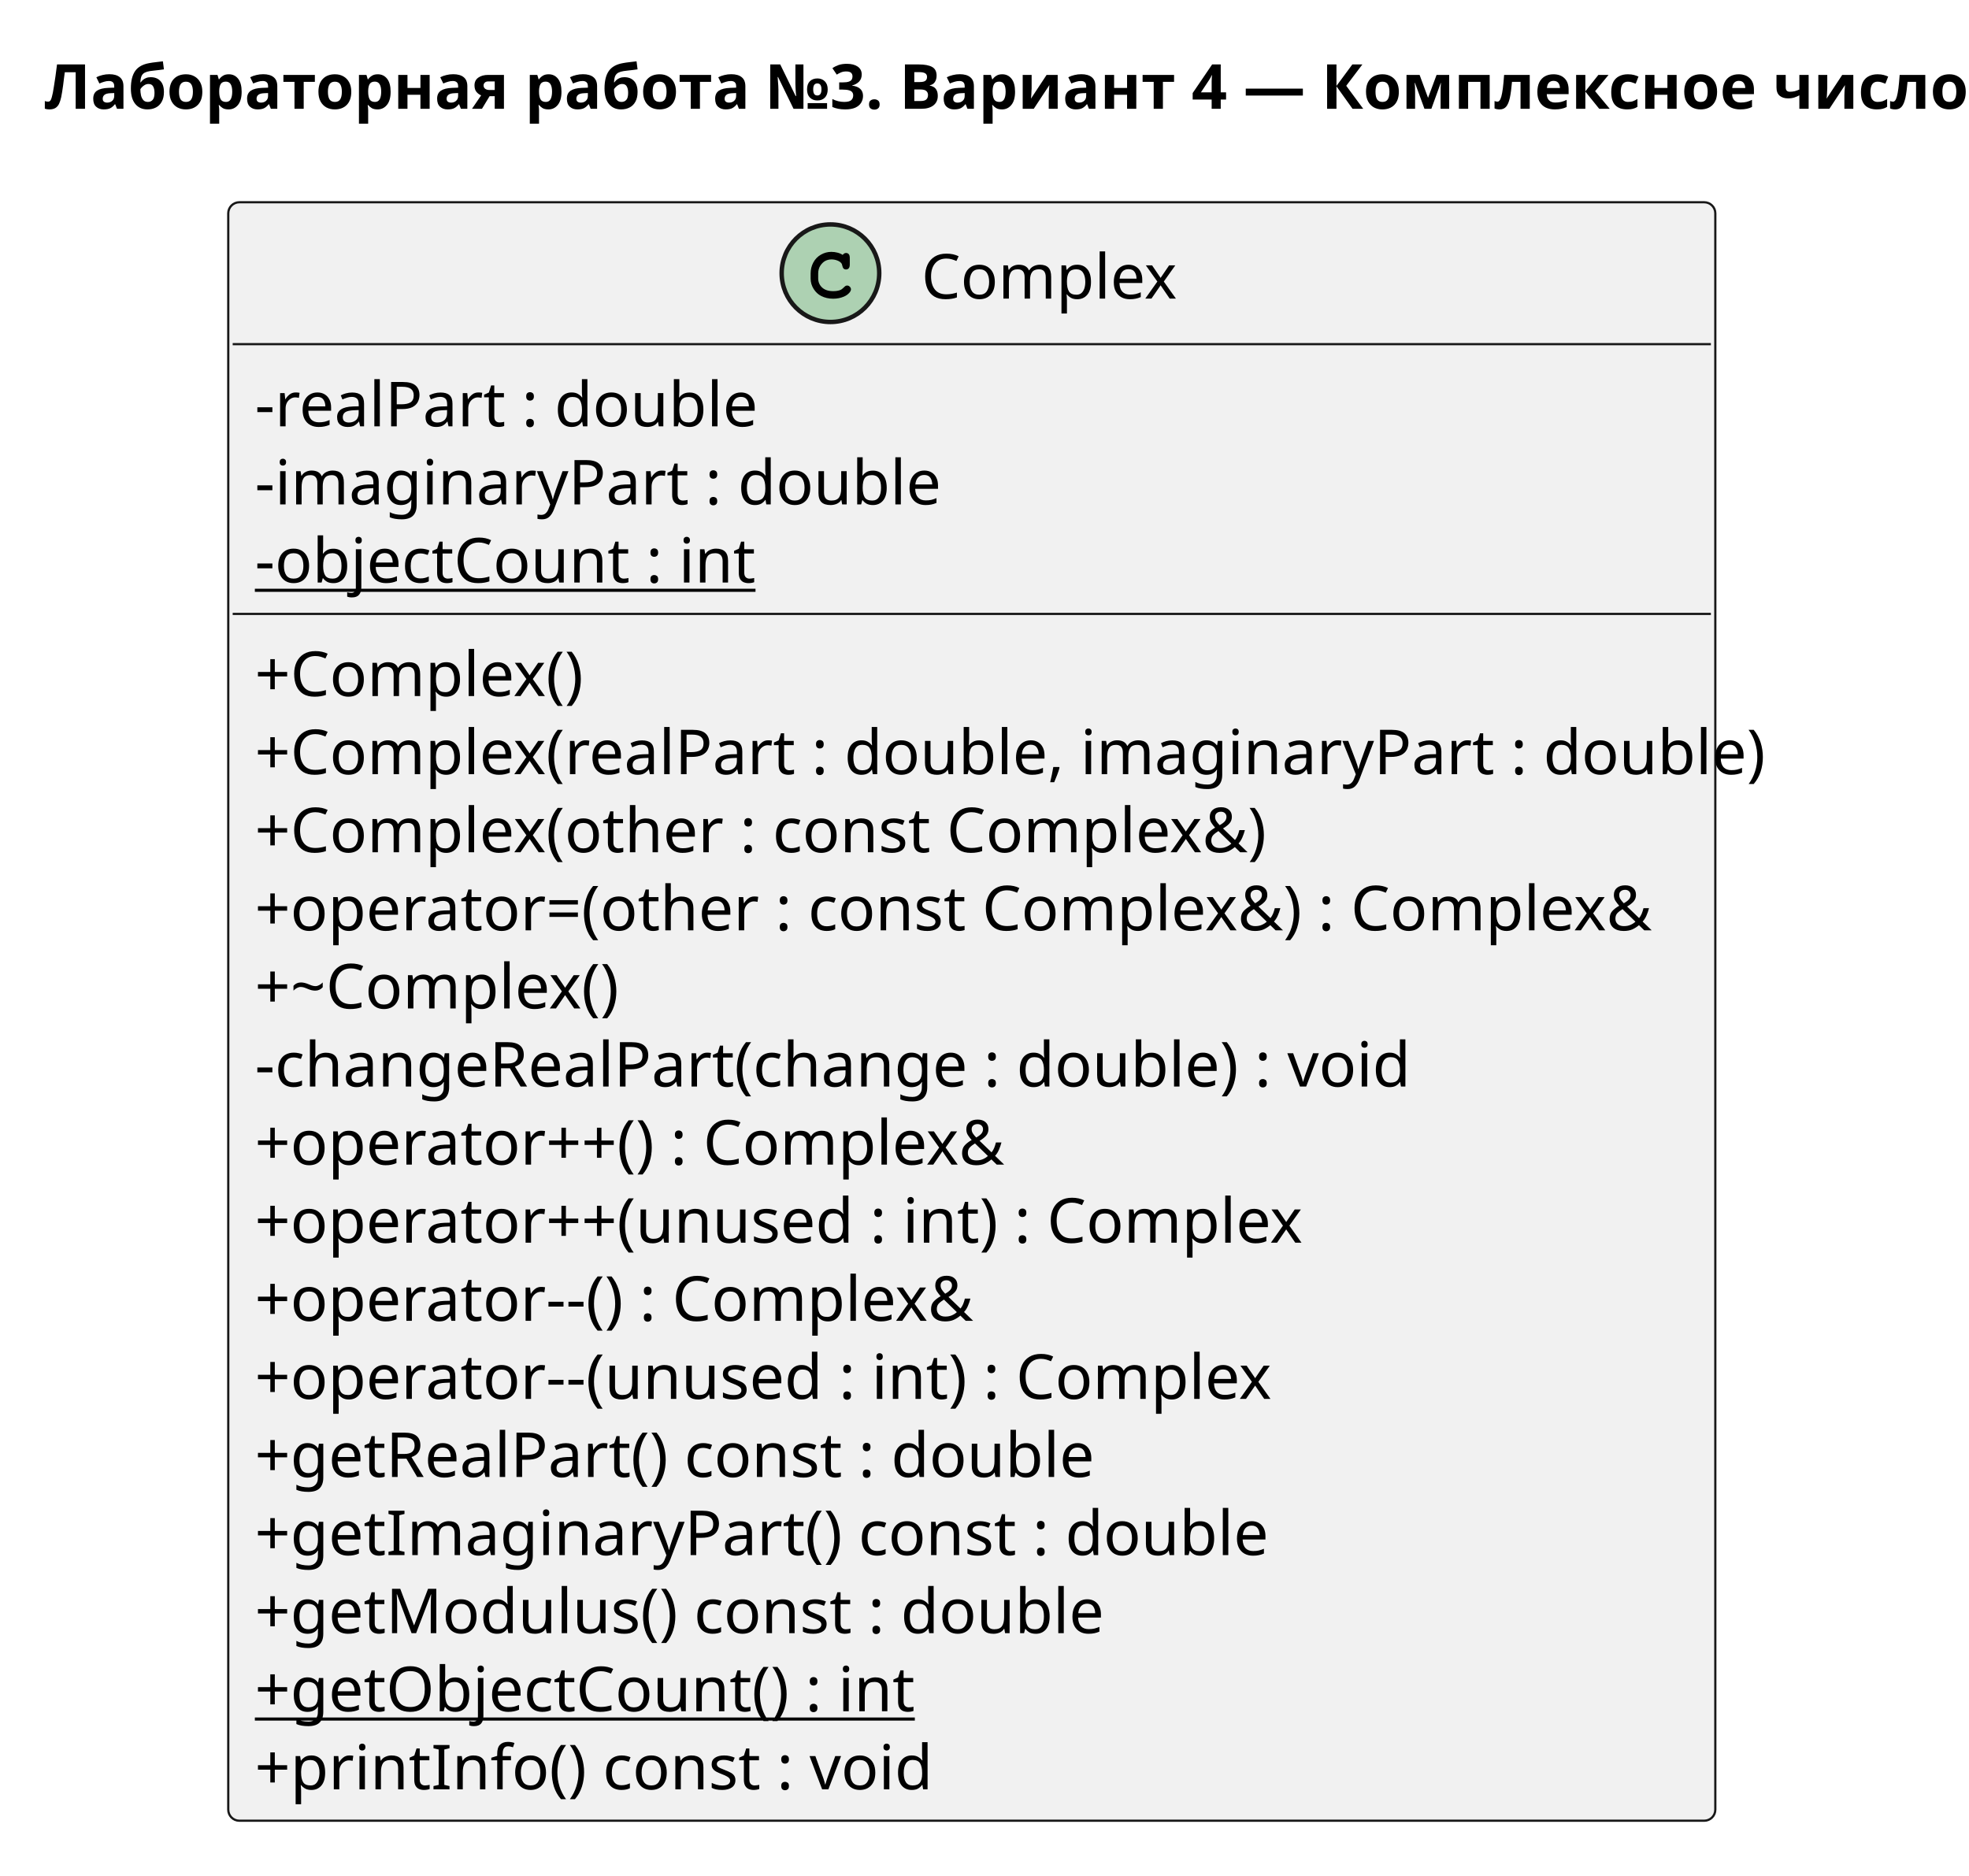
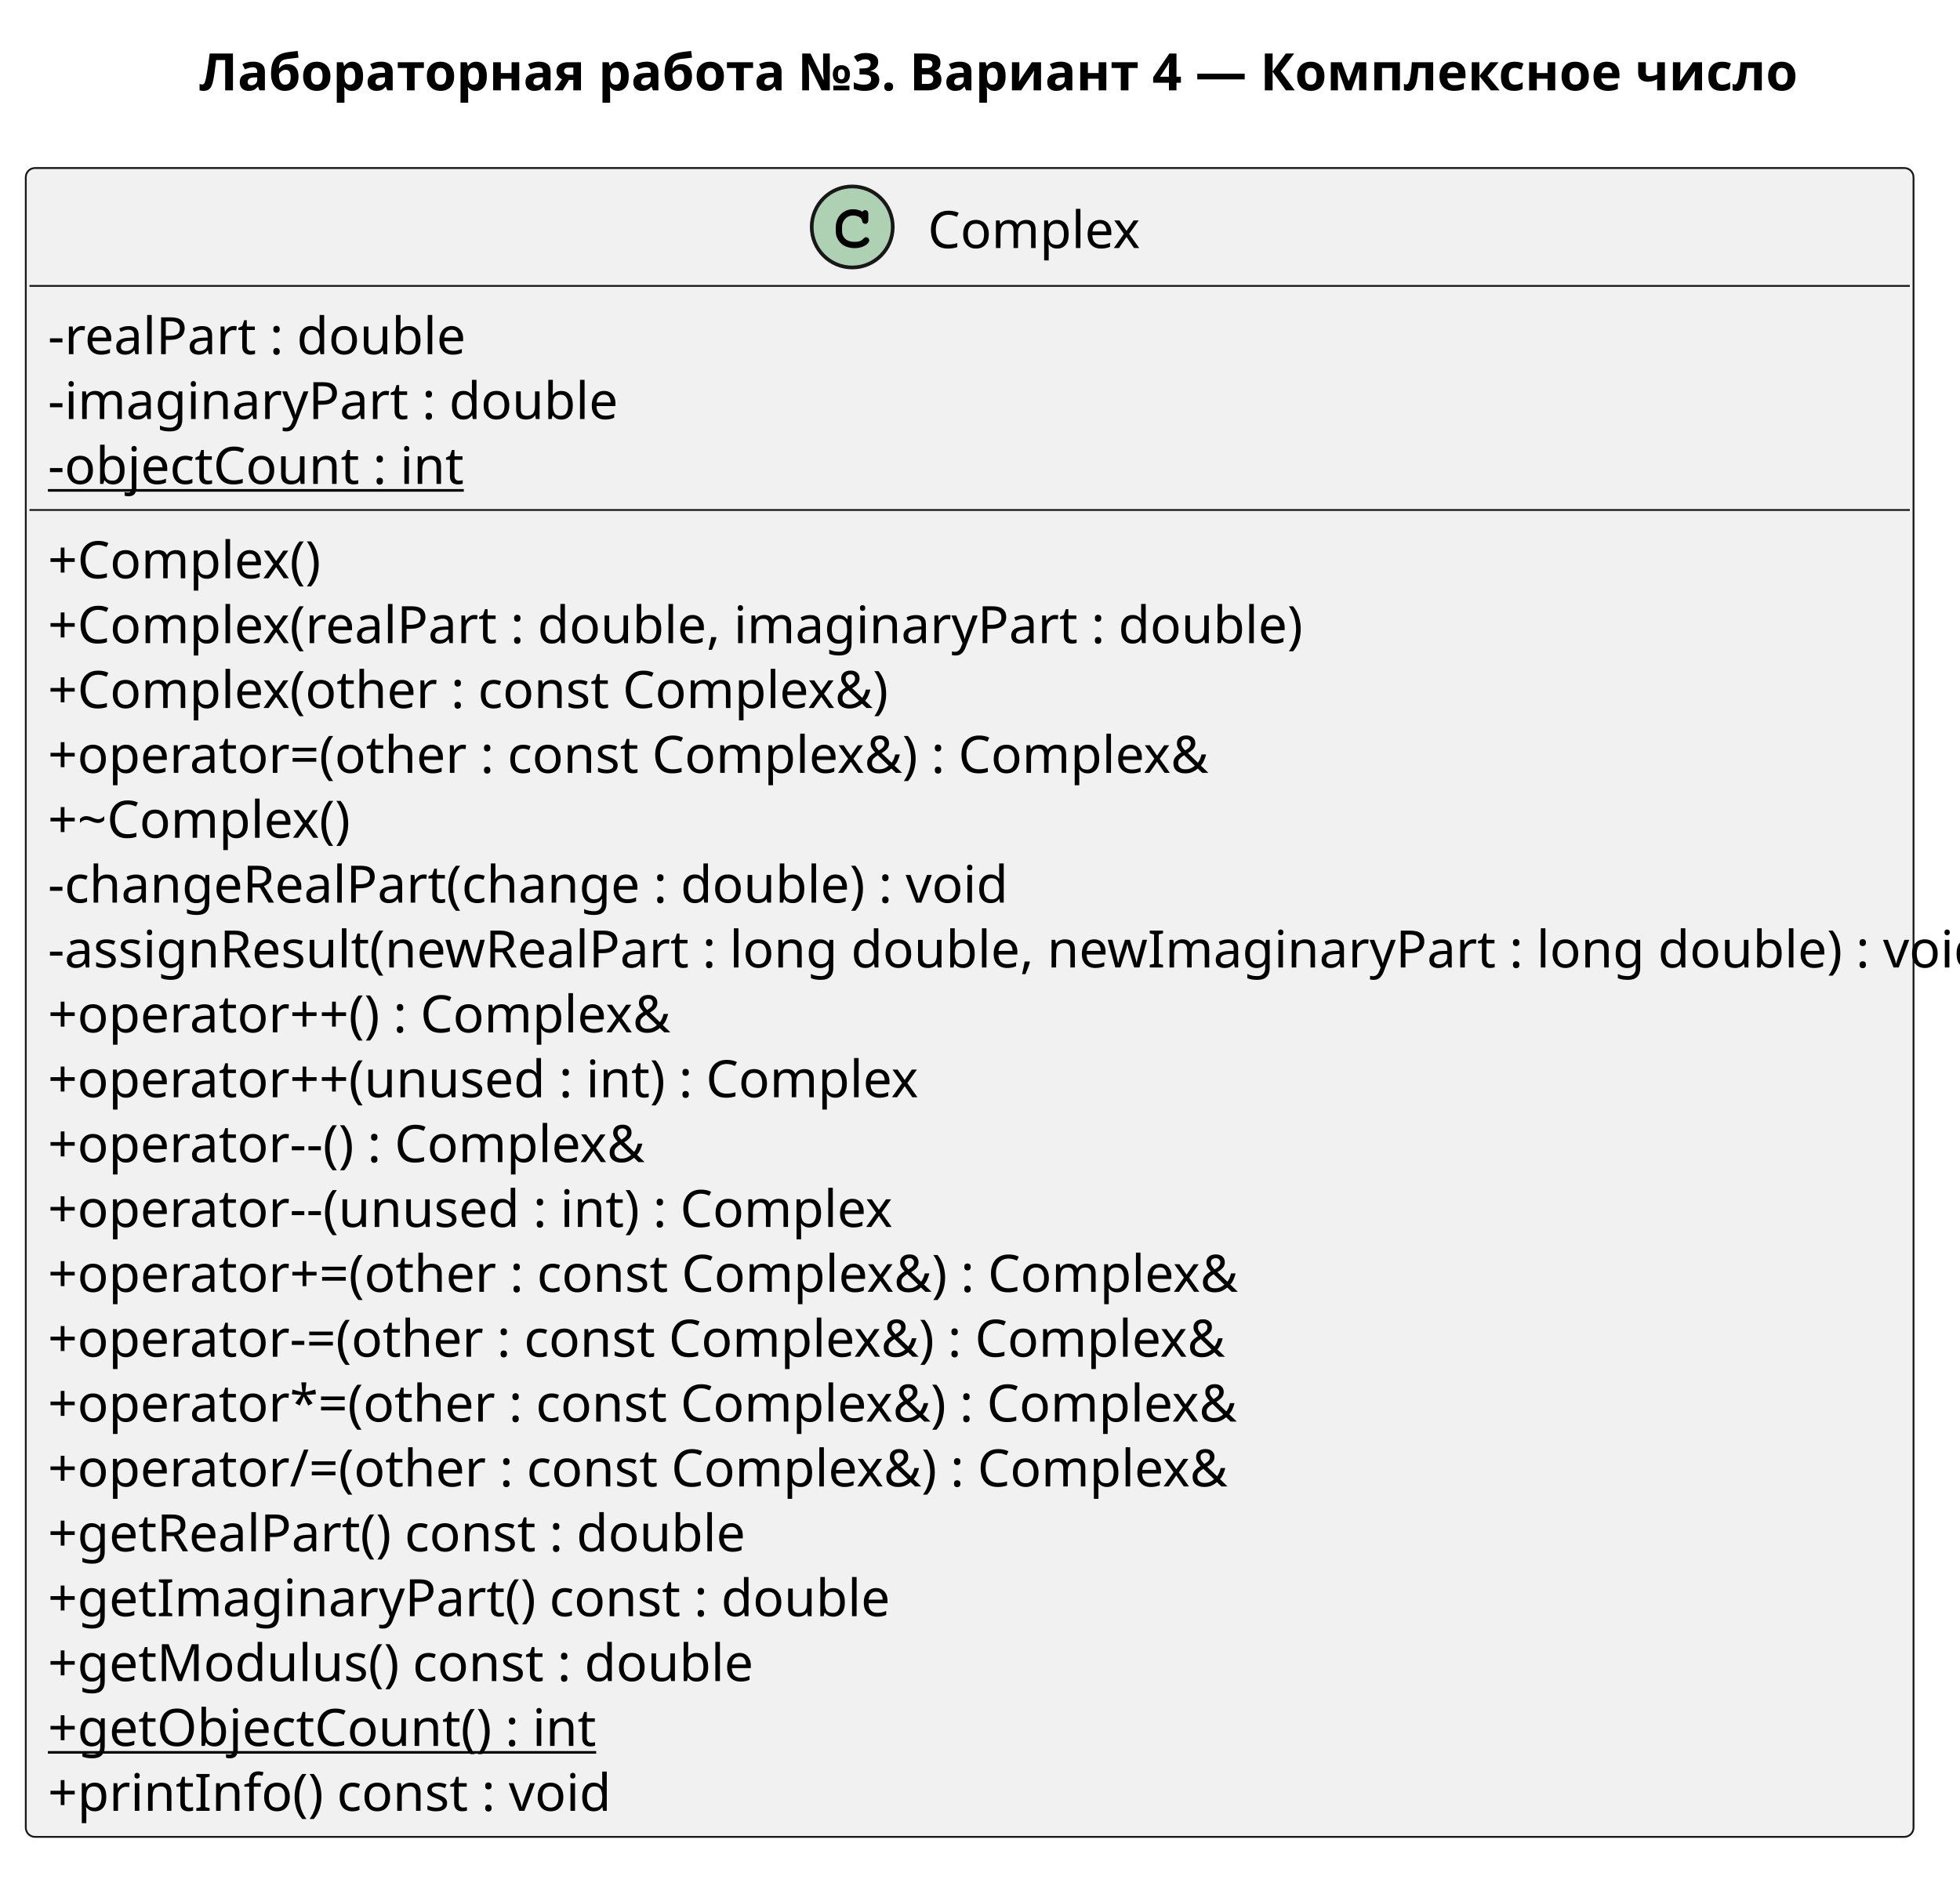
- <svg xmlns="http://www.w3.org/2000/svg" version="1.1" data-diagram-type="CLASS" style="width:444px;height:423px;background:#FFFFFF;" width="444px" height="423px" viewBox="0 0 444 423" zoomAndPan="magnify" preserveAspectRatio="none" contentStyleType="text/css">
+ <svg xmlns="http://www.w3.org/2000/svg" version="1.1" data-diagram-type="CLASS" style="width:532px;height:511px;background:#FFFFFF;" width="532px" height="511px" viewBox="0 0 532 511" zoomAndPan="magnify" preserveAspectRatio="none" contentStyleType="text/css">
  <defs />
  <g font-family="sans-serif" lengthAdjust="spacing">
    <g class="title" data-source-line="1">
-       <text x="10" y="24.533" fill="#000" font-size="14" textLength="417.266" font-weight="700">Лабораторная работа №3. Вариант 4 — Комплексное число</text>
+       <text x="54.059" y="24.533" fill="#000" font-size="14" textLength="417.266" font-weight="700">Лабораторная работа №3. Вариант 4 — Комплексное число</text>
    </g>
    <g class="entity" data-qualified-name="Complex" id="ent0001" data-source-line="4">
-       <rect x="51.47" y="45.609" width="335.326" height="364.969" fill="#F1F1F1" style="stroke:#181818;stroke-width:0.5;" rx="2.5" ry="2.5" />
-       <ellipse cx="187.262" cy="61.609" rx="11" ry="11" fill="#ADD1B2" style="stroke:#181818;stroke-width:1;" />
-       <path d="M190.028,57.484 Q190.184,57.266 190.372,57.156 Q190.559,57.047 190.778,57.047 Q191.153,57.047 191.387,57.313 Q191.622,57.563 191.622,58.172 L191.622,59.625 Q191.622,60.234 191.387,60.5 Q191.153,60.766 190.778,60.766 Q190.434,60.766 190.231,60.563 Q190.028,60.375 189.918,59.859 Q189.872,59.5 189.684,59.313 Q189.356,58.938 188.747,58.719 Q188.137,58.5 187.512,58.5 Q186.747,58.5 186.106,58.828 Q185.481,59.156 184.981,59.906 Q184.497,60.656 184.497,61.688 L184.497,62.781 Q184.497,64.016 185.387,64.844 Q186.278,65.656 187.872,65.656 Q188.809,65.656 189.465,65.406 Q189.856,65.25 190.278,64.813 Q190.543,64.547 190.684,64.469 Q190.84,64.391 191.043,64.391 Q191.372,64.391 191.622,64.656 Q191.887,64.906 191.887,65.25 Q191.887,65.594 191.543,66 Q191.043,66.578 190.247,66.906 Q189.168,67.359 187.872,67.359 Q186.356,67.359 185.153,66.734 Q184.168,66.234 183.481,65.172 Q182.793,64.094 182.793,62.813 L182.793,61.656 Q182.793,60.328 183.403,59.188 Q184.028,58.031 185.122,57.422 Q186.215,56.797 187.45,56.797 Q188.184,56.797 188.825,56.969 Q189.481,57.125 190.028,57.484 Z " fill="#000" />
-       <text x="207.762" y="67.338" fill="#000" font-size="14" textLength="55.241">Complex</text>
-       <line x1="52.47" y1="77.609" x2="385.796" y2="77.609" style="stroke:#181818;stroke-width:0.5;" />
-       <text x="57.47" y="96.143" fill="#000" font-size="14" textLength="107.393">-realPart : double</text>
-       <text x="57.47" y="113.752" fill="#000" font-size="14" textLength="144.737">-imaginaryPart : double</text>
-       <text x="57.47" y="131.361" fill="#000" font-size="14" textLength="105.834" text-decoration="underline">-objectCount : int</text>
-       <line x1="52.47" y1="138.438" x2="385.796" y2="138.438" style="stroke:#181818;stroke-width:0.5;" />
-       <text x="57.47" y="156.971" fill="#000" font-size="14" textLength="72.741">+Complex()</text>
-       <text x="57.47" y="174.58" fill="#000" font-size="14" textLength="323.326">+Complex(realPart : double, imaginaryPart : double)</text>
-       <text x="57.47" y="192.189" fill="#000" font-size="14" textLength="218.251">+Complex(other : const Complex&amp;)</text>
-       <text x="57.47" y="209.799" fill="#000" font-size="14" textLength="299.578">+operator=(other : const Complex&amp;) : Complex&amp;</text>
-       <text x="57.47" y="227.408" fill="#000" font-size="14" textLength="80.917">+~Complex()</text>
-       <text x="57.47" y="245.018" fill="#000" font-size="14" textLength="251.378">-changeRealPart(change : double) : void</text>
-       <text x="57.47" y="262.627" fill="#000" font-size="14" textLength="162.244">+operator++() : Complex&amp;</text>
-       <text x="57.47" y="280.236" fill="#000" font-size="14" textLength="225.292">+operator++(unused : int) : Complex</text>
-       <text x="57.47" y="297.846" fill="#000" font-size="14" textLength="155.217">+operator--() : Complex&amp;</text>
-       <text x="57.47" y="315.455" fill="#000" font-size="14" textLength="218.265">+operator--(unused : int) : Complex</text>
-       <text x="57.47" y="333.064" fill="#000" font-size="14" textLength="182.492">+getRealPart() const : double</text>
-       <text x="57.47" y="350.674" fill="#000" font-size="14" textLength="215.168">+getImaginaryPart() const : double</text>
-       <text x="57.47" y="368.283" fill="#000" font-size="14" textLength="180.94">+getModulus() const : double</text>
-       <text x="57.47" y="385.893" fill="#000" font-size="14" textLength="141.237" text-decoration="underline">+getObjectCount() : int</text>
-       <text x="57.47" y="403.502" fill="#000" font-size="14" textLength="142.789">+printInfo() const : void</text>
+       <rect x="7" y="45.609" width="512.384" height="453.016" fill="#F1F1F1" style="stroke:#181818;stroke-width:0.5;" rx="2.5" ry="2.5" />
+       <ellipse cx="231.321" cy="61.609" rx="11" ry="11" fill="#ADD1B2" style="stroke:#181818;stroke-width:1;" />
+       <path d="M234.087,57.484 Q234.243,57.266 234.431,57.156 Q234.618,57.047 234.837,57.047 Q235.212,57.047 235.446,57.313 Q235.681,57.563 235.681,58.172 L235.681,59.625 Q235.681,60.234 235.446,60.5 Q235.212,60.766 234.837,60.766 Q234.493,60.766 234.29,60.563 Q234.087,60.375 233.978,59.859 Q233.931,59.5 233.743,59.313 Q233.415,58.938 232.806,58.719 Q232.196,58.5 231.571,58.5 Q230.806,58.5 230.165,58.828 Q229.54,59.156 229.04,59.906 Q228.556,60.656 228.556,61.688 L228.556,62.781 Q228.556,64.016 229.446,64.844 Q230.337,65.656 231.931,65.656 Q232.868,65.656 233.524,65.406 Q233.915,65.25 234.337,64.813 Q234.603,64.547 234.743,64.469 Q234.899,64.391 235.103,64.391 Q235.431,64.391 235.681,64.656 Q235.946,64.906 235.946,65.25 Q235.946,65.594 235.603,66 Q235.103,66.578 234.306,66.906 Q233.228,67.359 231.931,67.359 Q230.415,67.359 229.212,66.734 Q228.228,66.234 227.54,65.172 Q226.853,64.094 226.853,62.813 L226.853,61.656 Q226.853,60.328 227.462,59.188 Q228.087,58.031 229.181,57.422 Q230.274,56.797 231.509,56.797 Q232.243,56.797 232.884,56.969 Q233.54,57.125 234.087,57.484 Z " fill="#000" />
+       <text x="251.821" y="67.338" fill="#000" font-size="14" textLength="55.241">Complex</text>
+       <line x1="8" y1="77.609" x2="518.384" y2="77.609" style="stroke:#181818;stroke-width:0.5;" />
+       <text x="13" y="96.143" fill="#000" font-size="14" textLength="107.393">-realPart : double</text>
+       <text x="13" y="113.752" fill="#000" font-size="14" textLength="144.737">-imaginaryPart : double</text>
+       <text x="13" y="131.361" fill="#000" font-size="14" textLength="105.834" text-decoration="underline">-objectCount : int</text>
+       <line x1="8" y1="138.438" x2="518.384" y2="138.438" style="stroke:#181818;stroke-width:0.5;" />
+       <text x="13" y="156.971" fill="#000" font-size="14" textLength="72.741">+Complex()</text>
+       <text x="13" y="174.58" fill="#000" font-size="14" textLength="323.326">+Complex(realPart : double, imaginaryPart : double)</text>
+       <text x="13" y="192.189" fill="#000" font-size="14" textLength="218.251">+Complex(other : const Complex&amp;)</text>
+       <text x="13" y="209.799" fill="#000" font-size="14" textLength="299.578">+operator=(other : const Complex&amp;) : Complex&amp;</text>
+       <text x="13" y="227.408" fill="#000" font-size="14" textLength="80.917">+~Complex()</text>
+       <text x="13" y="245.018" fill="#000" font-size="14" textLength="251.378">-changeRealPart(change : double) : void</text>
+       <text x="13" y="262.627" fill="#000" font-size="14" textLength="500.384">-assignResult(newRealPart : long double, newImaginaryPart : long double) : void</text>
+       <text x="13" y="280.236" fill="#000" font-size="14" textLength="162.244">+operator++() : Complex&amp;</text>
+       <text x="13" y="297.846" fill="#000" font-size="14" textLength="225.292">+operator++(unused : int) : Complex</text>
+       <text x="13" y="315.455" fill="#000" font-size="14" textLength="155.217">+operator--() : Complex&amp;</text>
+       <text x="13" y="333.064" fill="#000" font-size="14" textLength="218.265">+operator--(unused : int) : Complex</text>
+       <text x="13" y="350.674" fill="#000" font-size="14" textLength="307.754">+operator+=(other : const Complex&amp;) : Complex&amp;</text>
+       <text x="13" y="368.283" fill="#000" font-size="14" textLength="304.24">+operator-=(other : const Complex&amp;) : Complex&amp;</text>
+       <text x="13" y="385.893" fill="#000" font-size="14" textLength="305.026">+operator*=(other : const Complex&amp;) : Complex&amp;</text>
+       <text x="13" y="403.502" fill="#000" font-size="14" textLength="303.468">+operator/=(other : const Complex&amp;) : Complex&amp;</text>
+       <text x="13" y="421.111" fill="#000" font-size="14" textLength="182.492">+getRealPart() const : double</text>
+       <text x="13" y="438.721" fill="#000" font-size="14" textLength="215.168">+getImaginaryPart() const : double</text>
+       <text x="13" y="456.33" fill="#000" font-size="14" textLength="180.94">+getModulus() const : double</text>
+       <text x="13" y="473.939" fill="#000" font-size="14" textLength="141.237" text-decoration="underline">+getObjectCount() : int</text>
+       <text x="13" y="491.549" fill="#000" font-size="14" textLength="142.789">+printInfo() const : void</text>
    </g>
  </g>
</svg>
